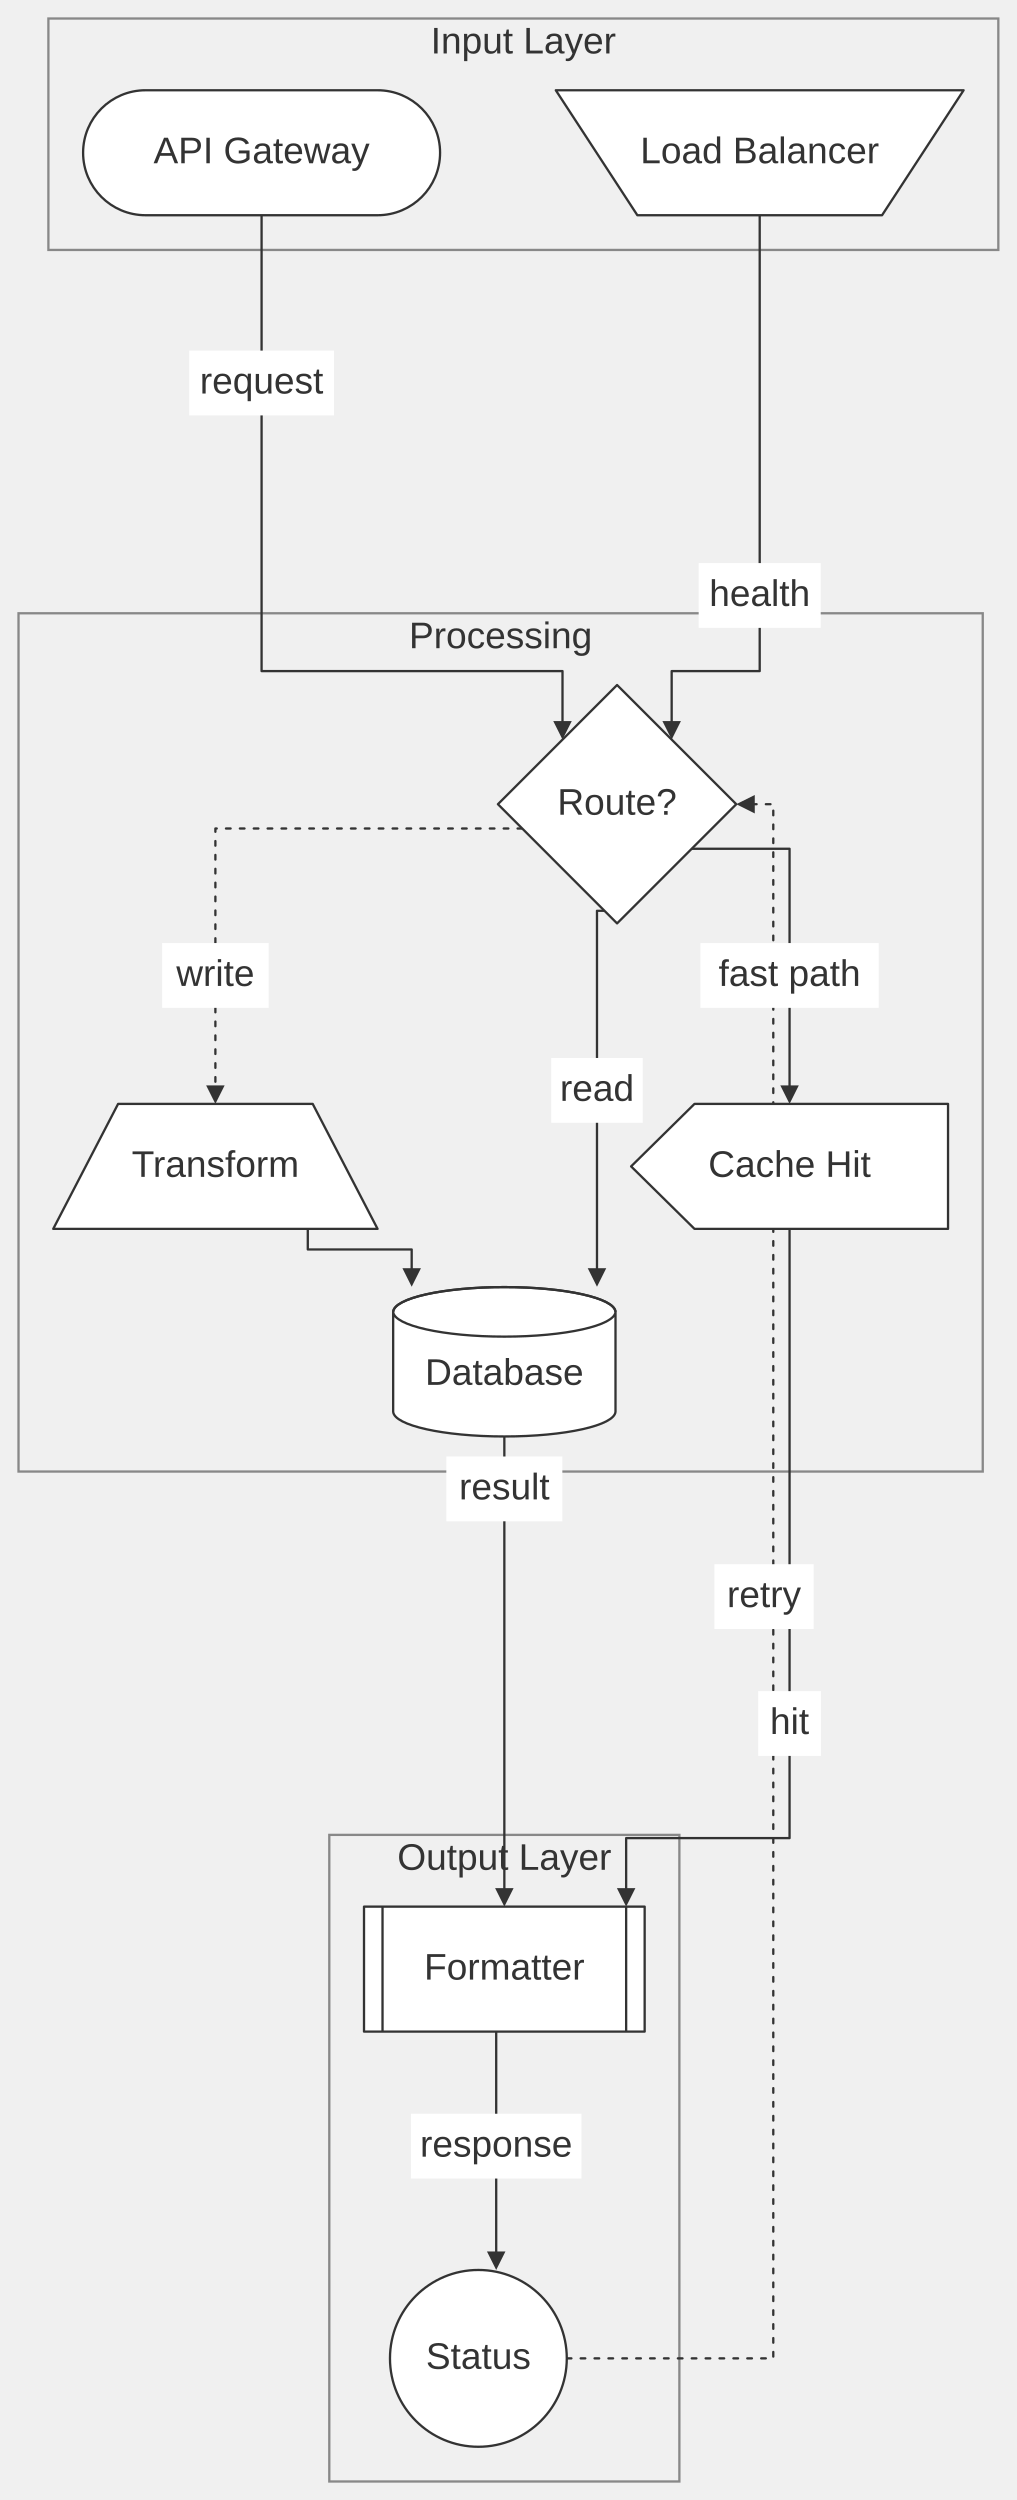
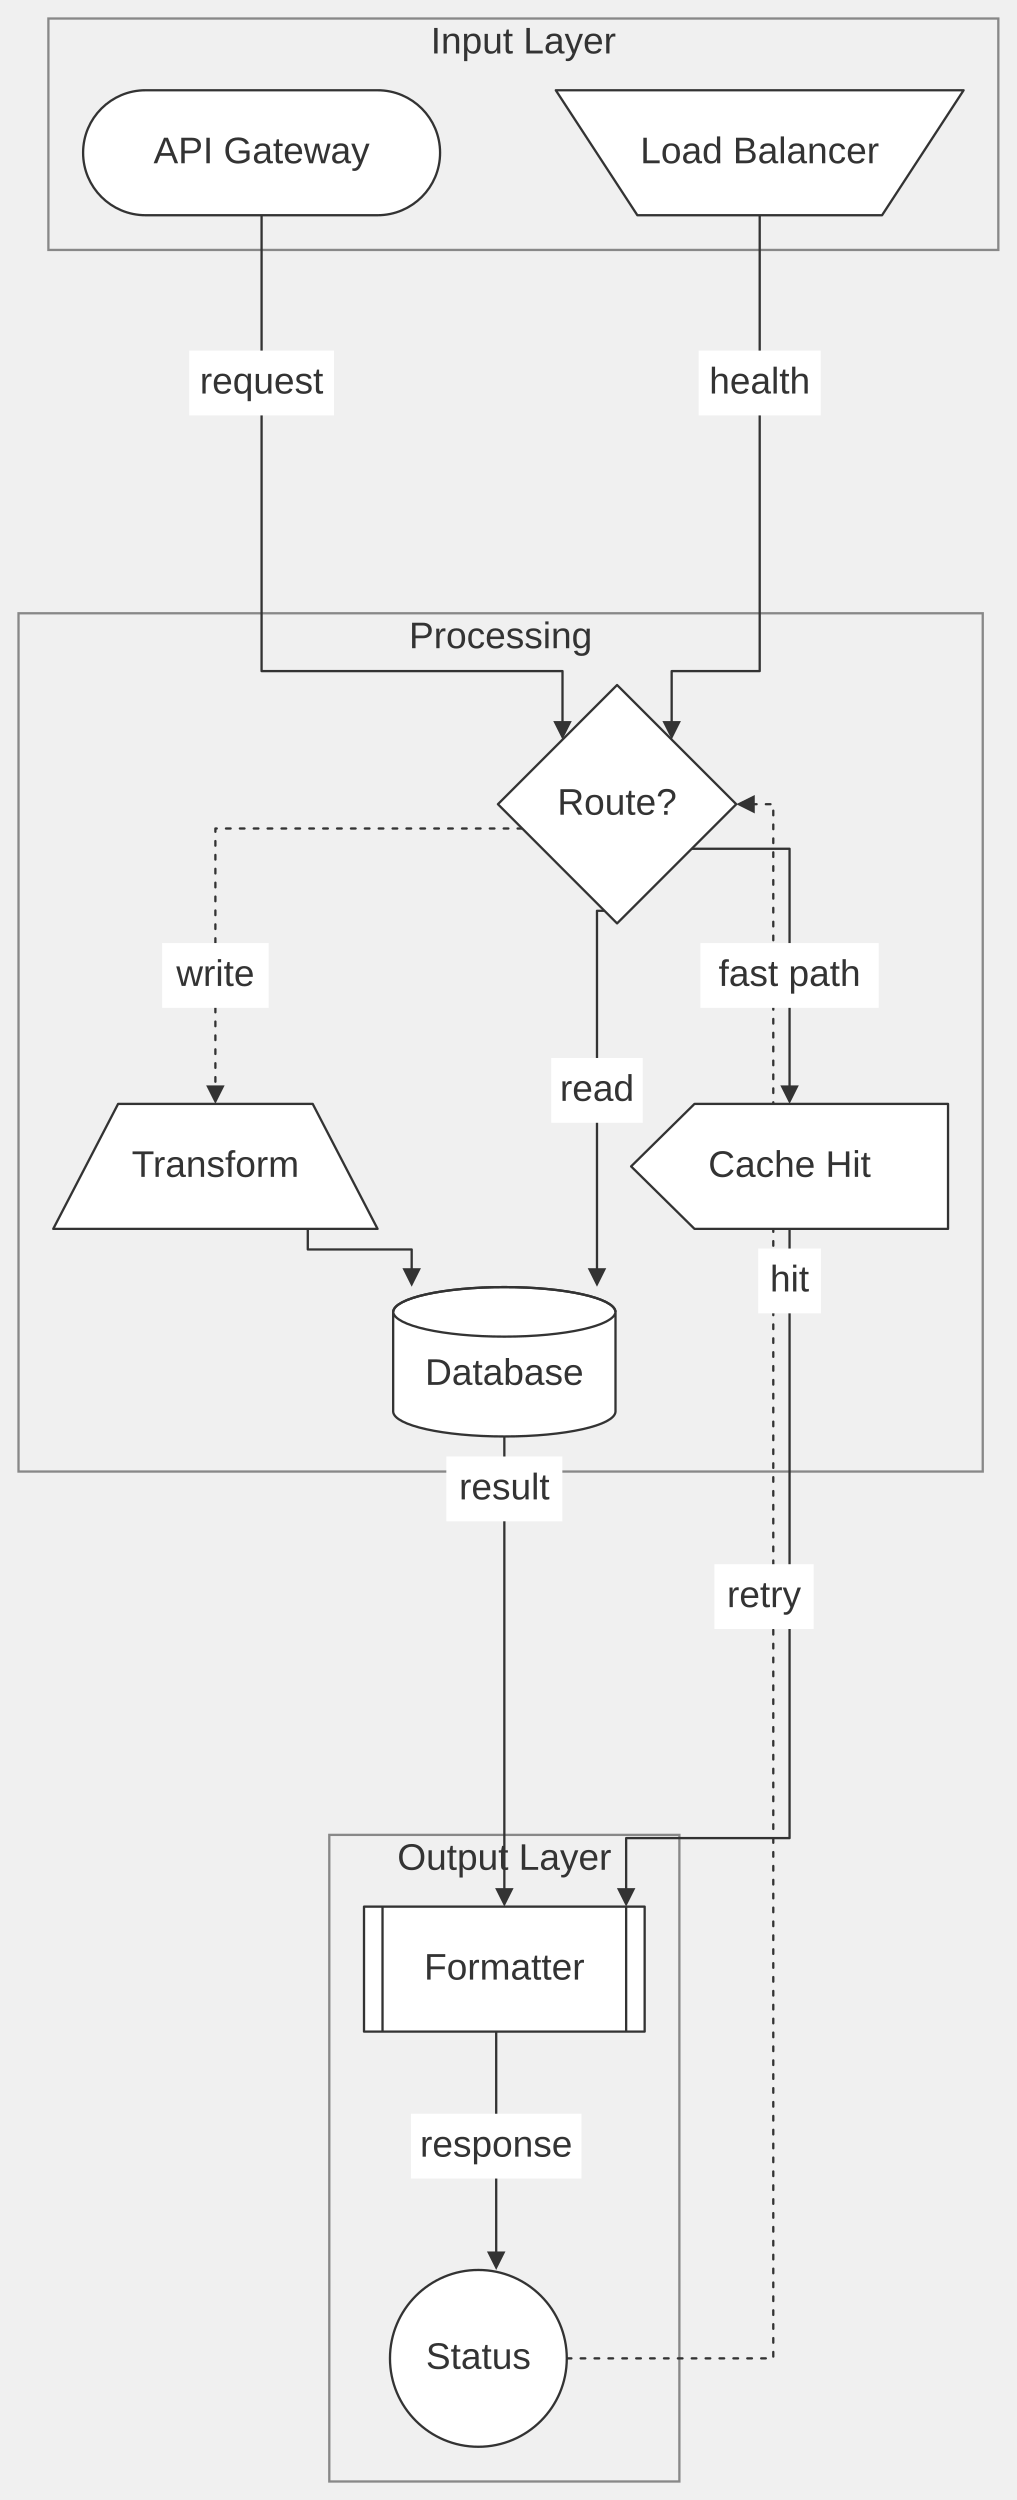
<svg xmlns="http://www.w3.org/2000/svg" width="100%" viewBox="0 0 439.38 1080.26" style="max-width: 439.38px; background-color: transparent;" font-family="&quot;trebuchet ms&quot;, verdana, arial, sans-serif" font-size="16.00">
  <defs>
    <marker id="arrowhead" viewBox="0 0 10.00 10.00" refX="5.00" refY="5.00" markerWidth="8.00" markerHeight="8.00" orient="auto-start-reverse" markerUnits="userSpaceOnUse">
      <path d="M 0 0 L 10.00 5.00 L 0 10.00 z" fill="#333" />
    </marker>
  </defs>
  <g transform="translate(-20.00,-19.00)">
    <g class="clusters">
      <rect class="subgraph" x="40.91" y="27.00" width="410.47" height="100.00" fill="none" stroke="#888" stroke-width="1.00" />
      <text x="246.14" y="31.00" text-anchor="middle" dominant-baseline="hanging" fill="#333">Input Layer</text>
      <rect class="subgraph" x="162.29" y="811.86" width="151.27" height="279.40" fill="none" stroke="#888" stroke-width="1.00" />
      <text x="237.93" y="815.86" text-anchor="middle" dominant-baseline="hanging" fill="#333">Output Layer</text>
      <rect class="subgraph" x="28.00" y="284.00" width="416.65" height="370.86" fill="none" stroke="#888" stroke-width="1.00" />
      <text x="236.32" y="288.00" text-anchor="middle" dominant-baseline="hanging" fill="#333">Processing</text>
    </g>
    <g class="edgePaths">
      <path d="M133.03,112.00 L133.03,308.98 L263.06,308.98 L263.06,334.58" stroke="#333" stroke-width="1.00" fill="none" stroke-linecap="round" stroke-linejoin="round" marker-end="url(#arrowhead)" />
      <path d="M348.27,112.00 L348.27,308.98 L310.23,308.98 L310.23,334.58" stroke="#333" stroke-width="1.00" fill="none" stroke-linecap="round" stroke-linejoin="round" marker-end="url(#arrowhead)" />
      <path d="M281.21,412.56 L277.96,412.56 L277.96,571.00" stroke="#333" stroke-width="1.00" fill="none" stroke-linecap="round" stroke-linejoin="round" marker-end="url(#arrowhead)" />
      <path d="M318.90,385.75 L361.17,385.75 L361.17,492.00" stroke="#333" stroke-width="1.00" fill="none" stroke-linecap="round" stroke-linejoin="round" marker-end="url(#arrowhead)" />
      <path d="M245.65,377.00 L113.07,377.00 L113.07,492.00" stroke="#333" stroke-width="1.00" fill="none" stroke-linecap="round" stroke-linejoin="round" stroke-dasharray="2.00,4.00" marker-end="url(#arrowhead)" />
      <path d="M153.00,550.00 L153.00,558.90 L197.89,558.90 L197.89,571.00" stroke="#333" stroke-width="1.00" fill="none" stroke-linecap="round" stroke-linejoin="round" marker-end="url(#arrowhead)" />
      <path d="M237.93,639.86 L237.93,838.86" stroke="#333" stroke-width="1.00" fill="none" stroke-linecap="round" stroke-linejoin="round" marker-end="url(#arrowhead)" />
      <path d="M361.17,550.00 L361.17,813.26 L290.56,813.26 L290.56,838.86" stroke="#333" stroke-width="1.00" fill="none" stroke-linecap="round" stroke-linejoin="round" marker-end="url(#arrowhead)" />
      <path d="M234.41,896.86 L234.41,995.86" stroke="#333" stroke-width="1.00" fill="none" stroke-linecap="round" stroke-linejoin="round" marker-end="url(#arrowhead)" />
      <path d="M264.91,1038.06 L354.14,1038.06 L354.14,366.50 L342.14,366.50" stroke="#333" stroke-width="1.00" fill="none" stroke-linecap="round" stroke-linejoin="round" stroke-dasharray="2.00,4.00" marker-end="url(#arrowhead)" />
    </g>
    <g class="nodes">
      <rect x="55.91" y="58.00" width="154.25" height="54.00" rx="27.00" ry="27.00" fill="white" stroke="#333" stroke-width="1.00" stroke-linejoin="round" />
      <text x="133.03" y="85.00" text-anchor="middle" dominant-baseline="middle" fill="#333">API Gateway</text>
      <polygon points="260.16,58.00 436.38,58.00 401.14,112.00 295.40,112.00" fill="white" stroke="#333" stroke-width="1.00" stroke-linejoin="round" />
      <text x="348.27" y="85.00" text-anchor="middle" dominant-baseline="middle" fill="#333">Load Balancer</text>
      <polygon points="286.64,315.00 338.14,366.50 286.64,418.00 235.15,366.50" fill="white" stroke="#333" stroke-width="1.00" stroke-linejoin="round" />
      <text x="286.64" y="366.50" text-anchor="middle" dominant-baseline="middle" fill="#333">Route?</text>
      <polygon points="71.03,496.00 155.12,496.00 183.15,550.00 43.00,550.00" fill="white" stroke="#333" stroke-width="1.00" stroke-linejoin="round" />
      <text x="113.07" y="523.00" text-anchor="middle" dominant-baseline="middle" fill="#333">Transform</text>
      <path d="M189.89,585.86 A48.04,10.86 0 0,0 285.96,585.86 A48.04,10.86 0 0,0 189.89,585.86 L189.89,629.00 A48.04,10.86 0 0,0 285.96,629.00 L285.96,585.86" fill="white" stroke="#333" stroke-width="1.00" stroke-linejoin="round" />
      <path d="M189.89,585.86 A48.04,10.86 0 0,1 285.96,585.86" fill="none" stroke="#333" stroke-width="1.00" />
      <text x="237.93" y="612.86" text-anchor="middle" dominant-baseline="middle" fill="#333">Database</text>
      <polygon points="320.09,496.00 429.65,496.00 429.65,550.00 320.09,550.00 292.70,523.00" fill="white" stroke="#333" stroke-width="1.00" stroke-linejoin="round" />
      <text x="361.17" y="523.00" text-anchor="middle" dominant-baseline="middle" fill="#333">Cache Hit</text>
      <ellipse cx="226.71" cy="1038.06" rx="38.20" ry="38.20" fill="white" stroke="#333" stroke-width="1.00" stroke-linejoin="round" />
      <text x="226.71" y="1038.06" text-anchor="middle" dominant-baseline="middle" fill="#333">Status</text>
      <rect x="177.29" y="842.86" width="121.27" height="54.00" fill="white" stroke="#333" stroke-width="1.00" stroke-linejoin="round" />
      <line x1="185.29" y1="842.86" x2="185.29" y2="896.86" stroke="#333" stroke-width="1.00" />
      <line x1="290.56" y1="842.86" x2="290.56" y2="896.86" stroke="#333" stroke-width="1.00" />
      <text x="237.93" y="869.86" text-anchor="middle" dominant-baseline="middle" fill="#333">Formatter</text>
    </g>
    <g class="edgeLabels">
      <rect x="101.75" y="170.50" width="62.57" height="28.00" fill="white" />
      <text x="133.03" y="184.50" text-anchor="middle" dominant-baseline="middle" fill="#333">request</text>
-       <rect x="321.90" y="262.31" width="52.73" height="28.00" fill="white" />
-       <text x="348.27" y="276.31" text-anchor="middle" dominant-baseline="middle" fill="#333">health</text>
+       <rect x="321.90" y="170.50" width="52.73" height="28.00" fill="white" />
+       <text x="348.27" y="184.50" text-anchor="middle" dominant-baseline="middle" fill="#333">health</text>
      <rect x="258.19" y="476.16" width="39.55" height="28.00" fill="white" />
      <text x="277.96" y="490.16" text-anchor="middle" dominant-baseline="middle" fill="#333">read</text>
      <rect x="322.65" y="426.50" width="77.04" height="28.00" fill="white" />
      <text x="361.17" y="440.50" text-anchor="middle" dominant-baseline="middle" fill="#333">fast path</text>
      <rect x="90.05" y="426.50" width="46.05" height="28.00" fill="white" />
      <text x="113.07" y="440.50" text-anchor="middle" dominant-baseline="middle" fill="#333">write</text>
      <rect x="212.86" y="648.36" width="50.13" height="28.00" fill="white" />
      <text x="237.93" y="662.36" text-anchor="middle" dominant-baseline="middle" fill="#333">result</text>
-       <rect x="347.62" y="749.74" width="27.12" height="28.00" fill="white" />
-       <text x="361.17" y="763.74" text-anchor="middle" dominant-baseline="middle" fill="#333">hit</text>
+       <rect x="347.62" y="558.50" width="27.12" height="28.00" fill="white" />
+       <text x="361.17" y="572.50" text-anchor="middle" dominant-baseline="middle" fill="#333">hit</text>
      <rect x="197.56" y="932.36" width="73.70" height="28.00" fill="white" />
      <text x="234.41" y="946.36" text-anchor="middle" dominant-baseline="middle" fill="#333">response</text>
      <rect x="328.70" y="694.90" width="42.89" height="28.00" fill="white" />
      <text x="350.14" y="708.90" text-anchor="middle" dominant-baseline="middle" fill="#333">retry</text>
    </g>
  </g>
</svg>
